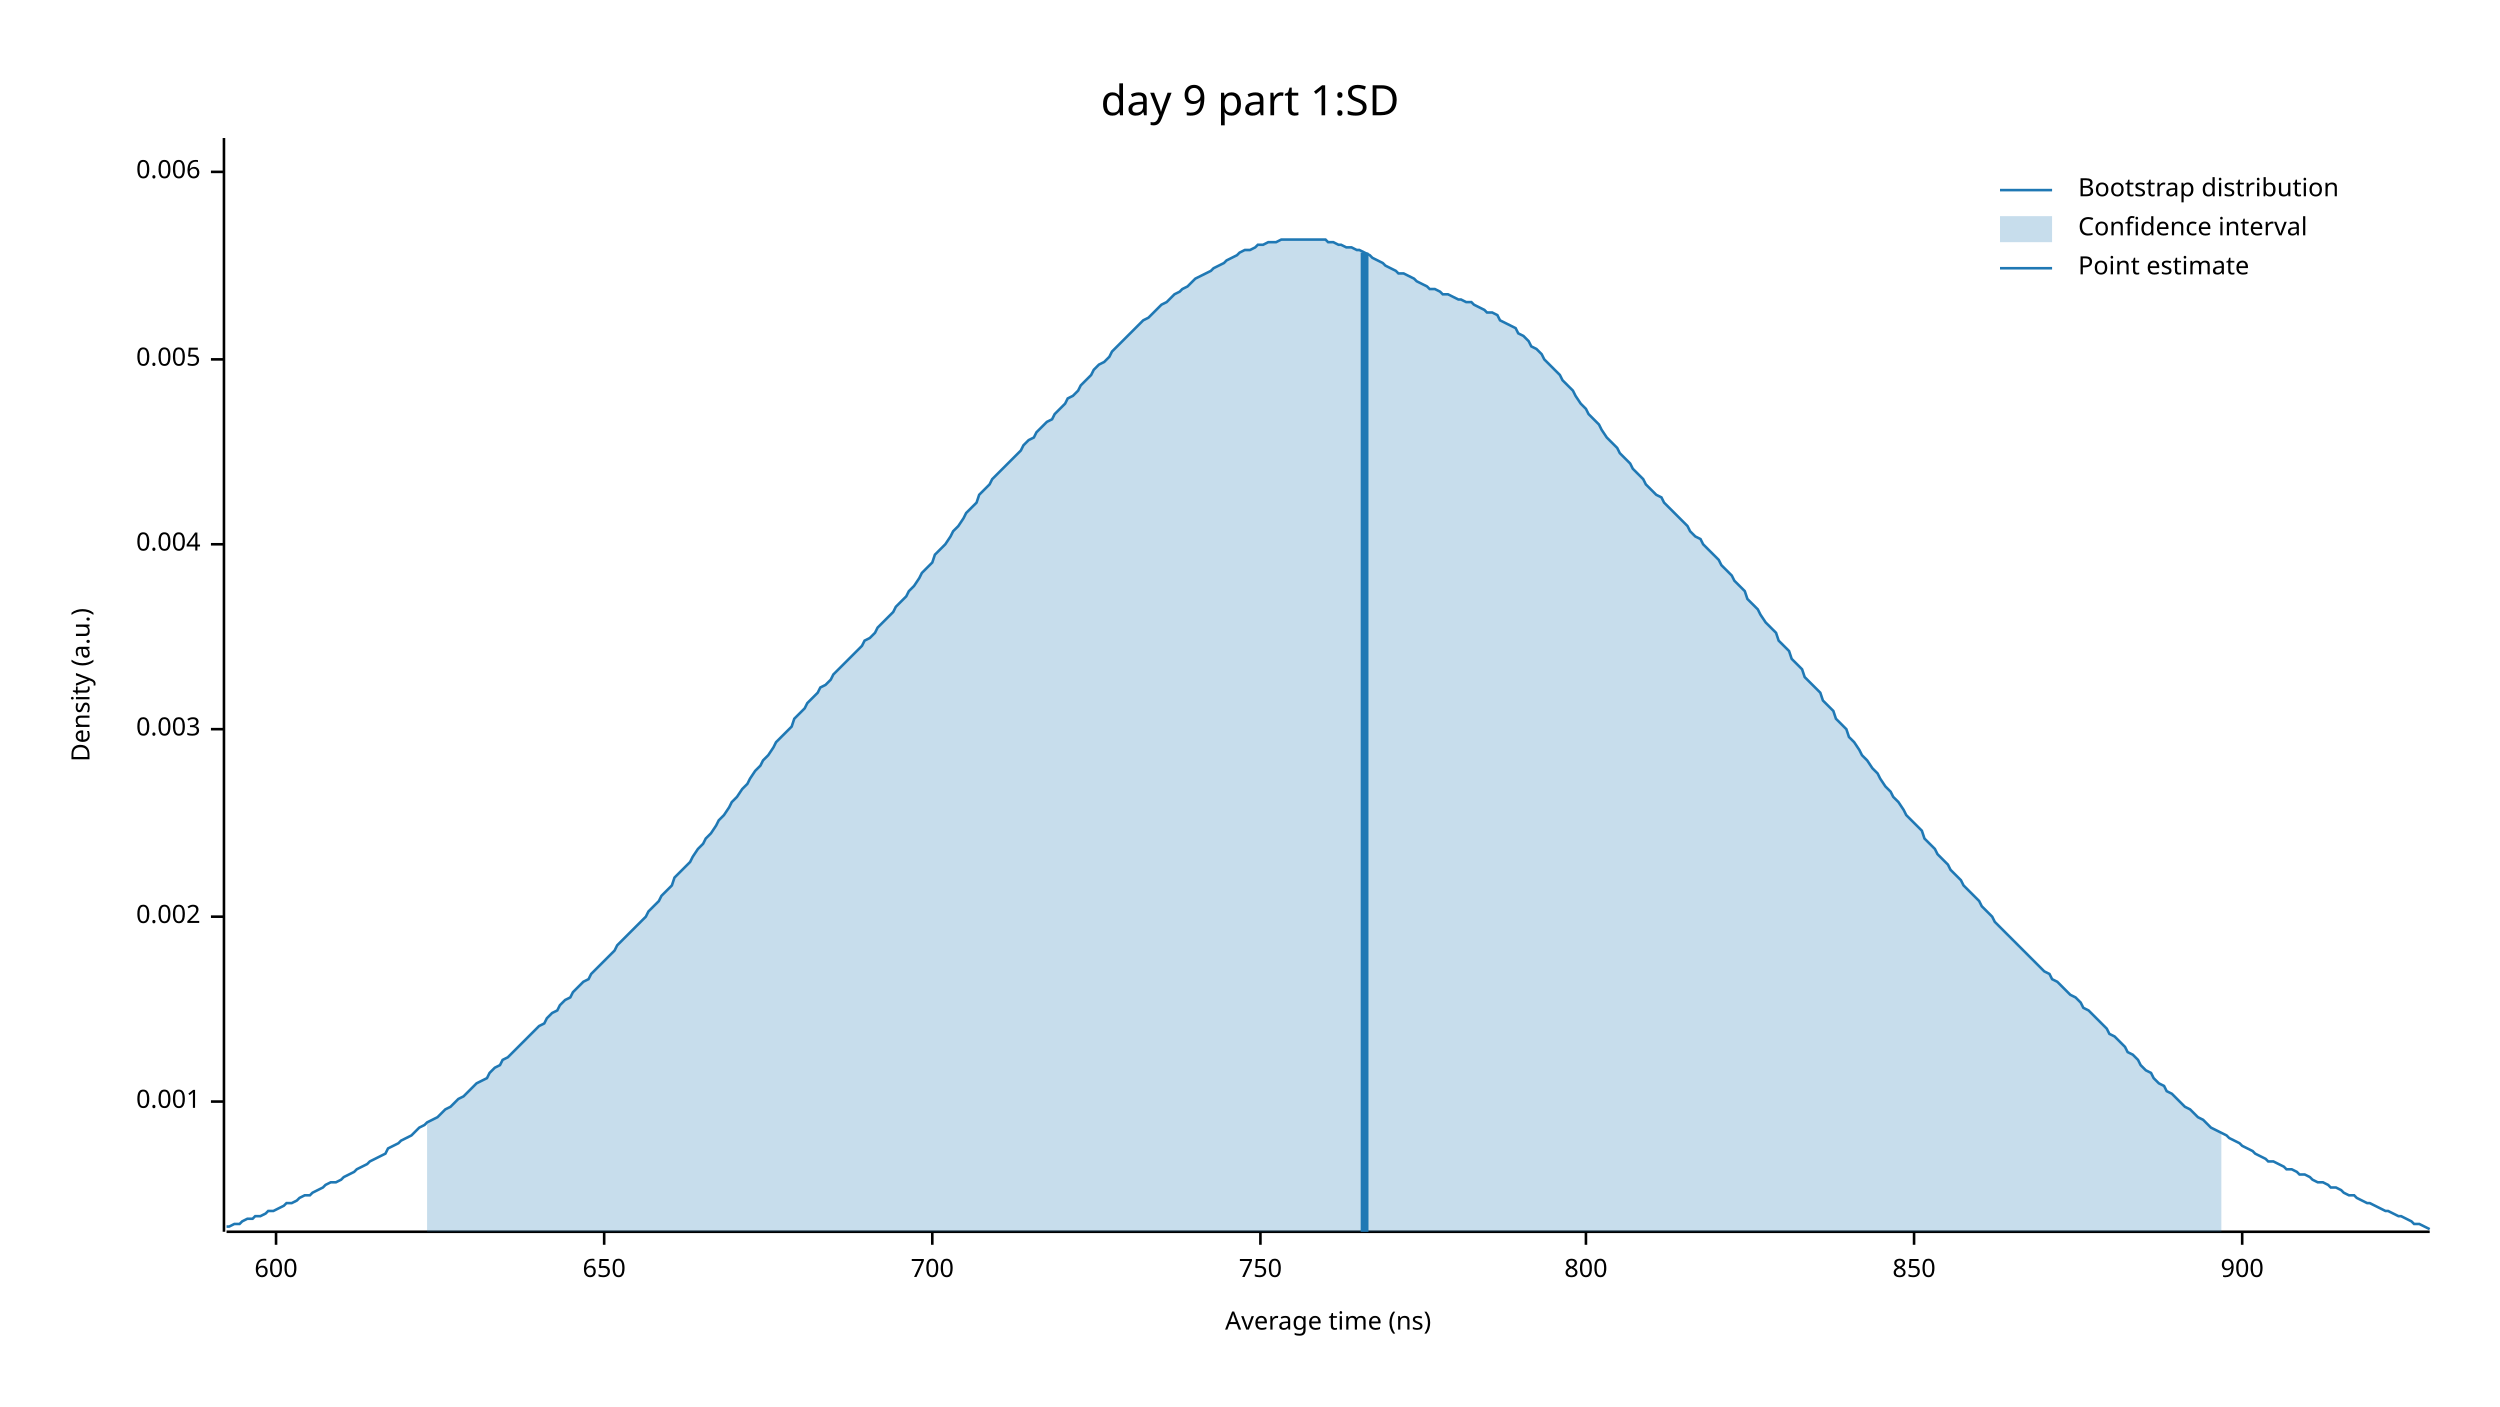
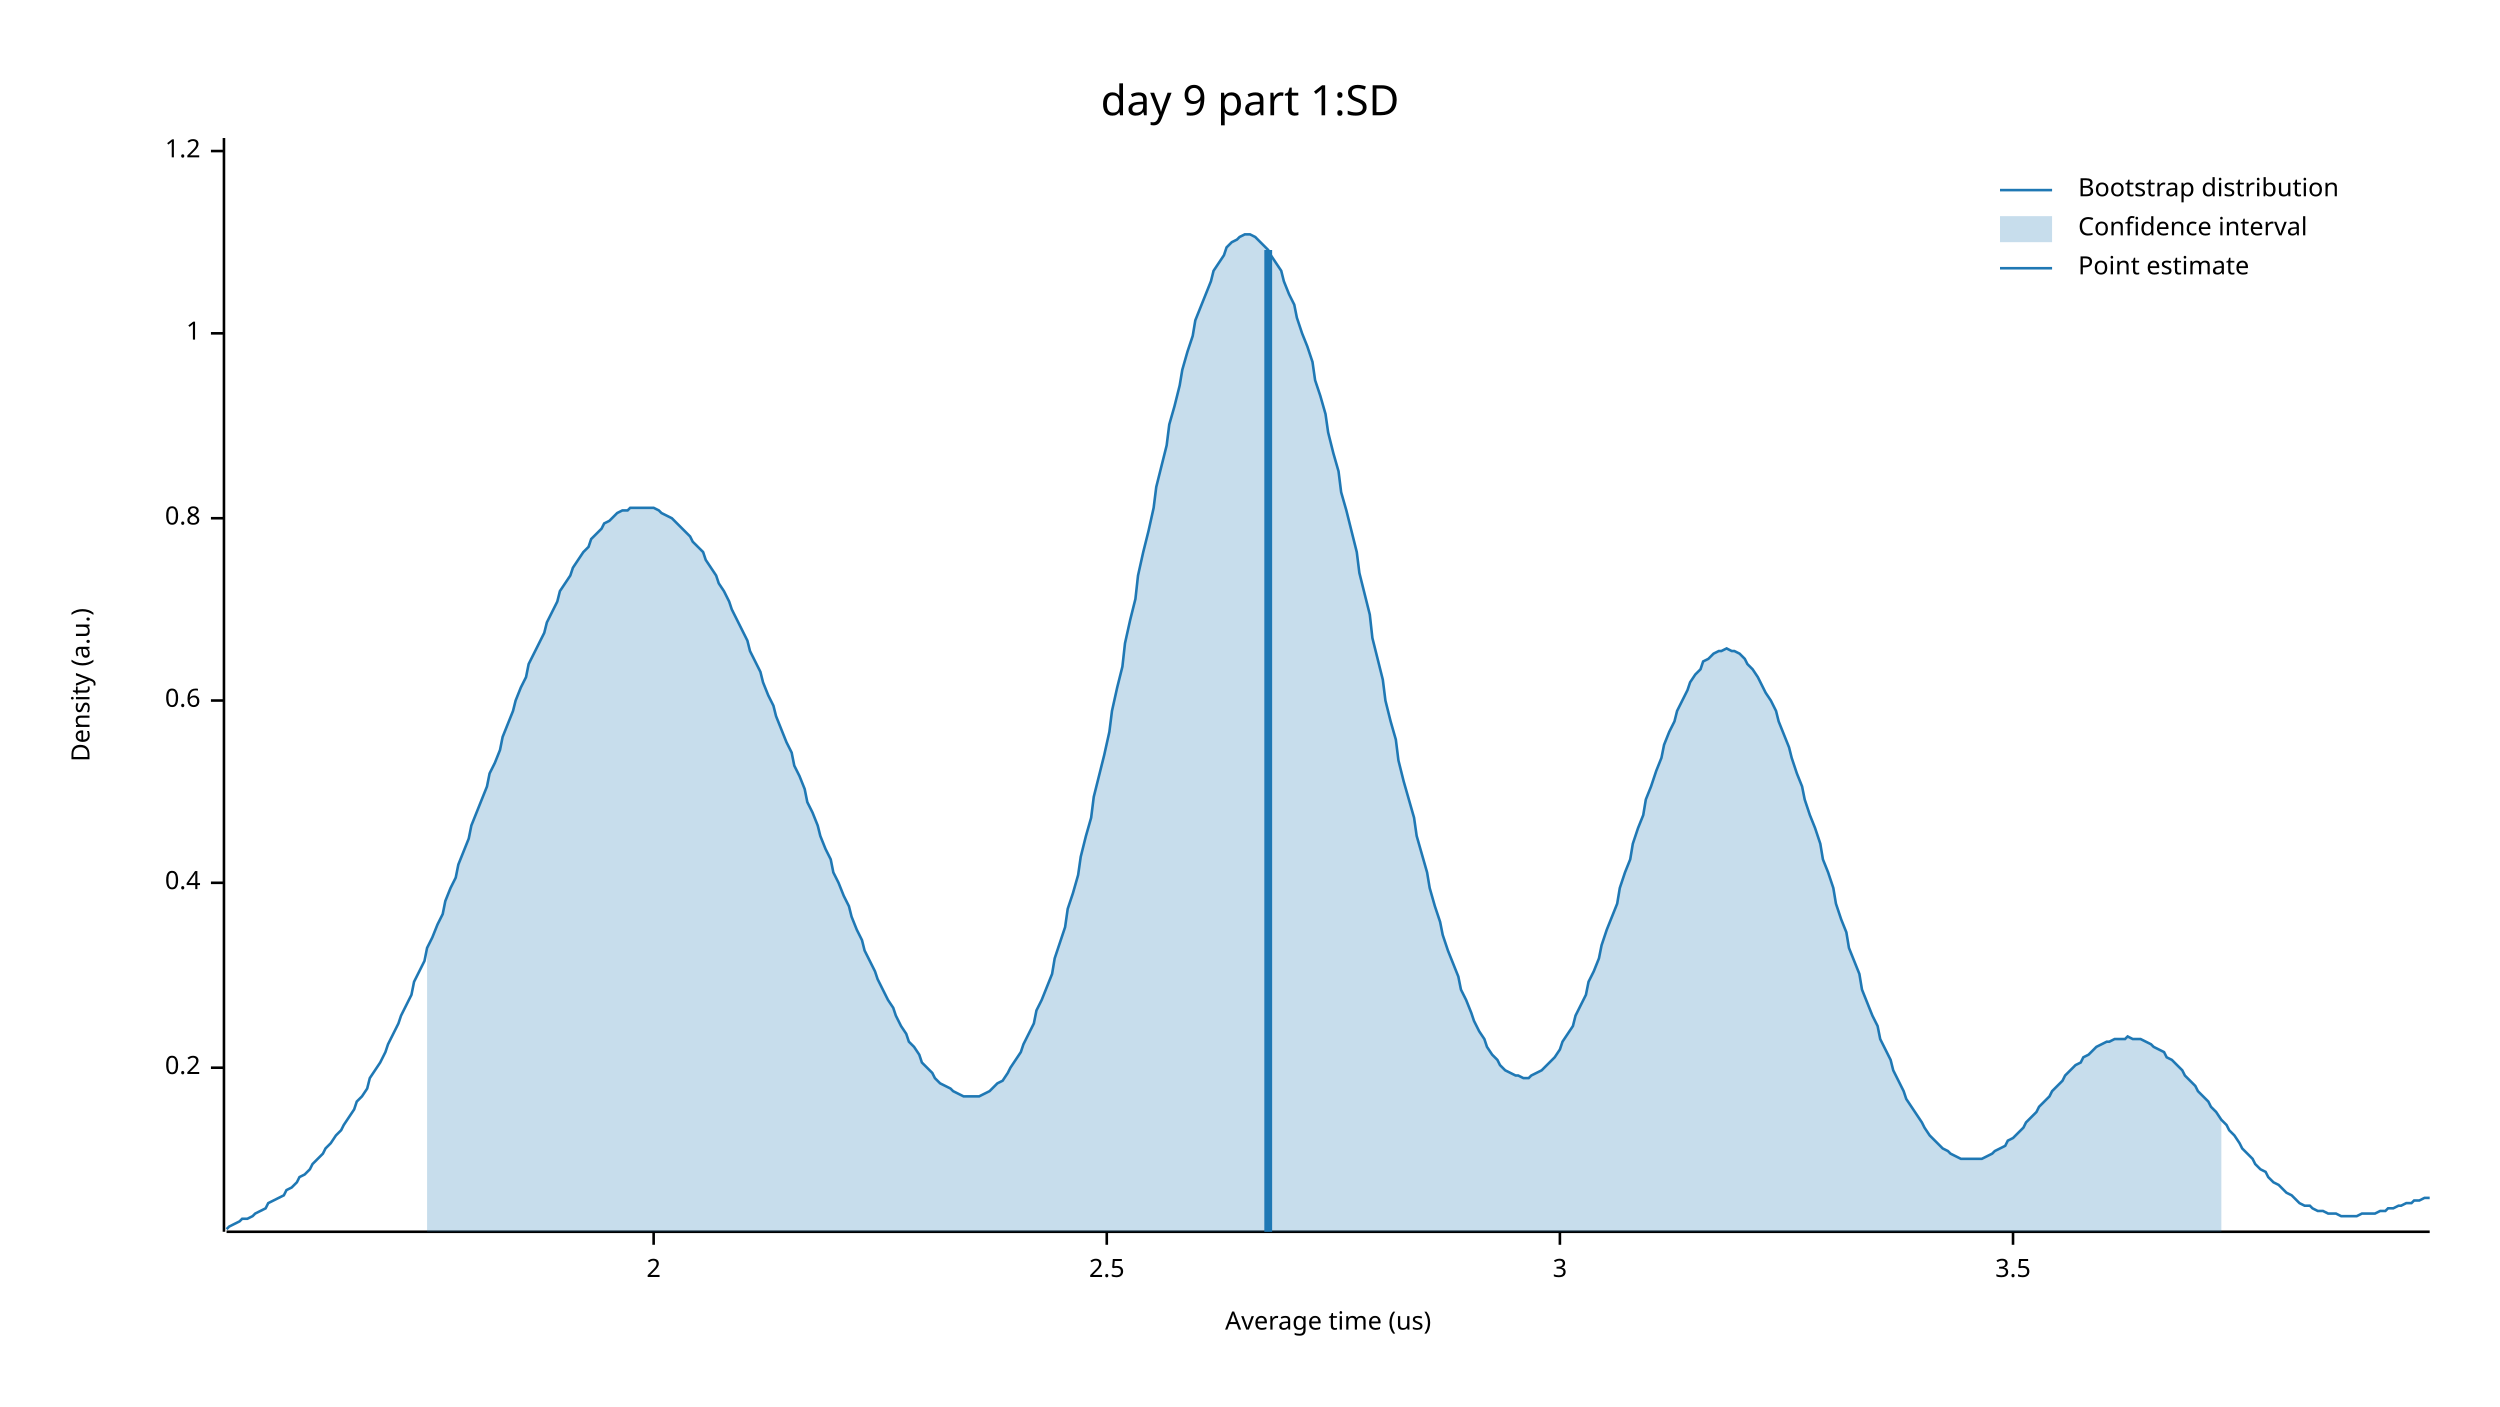
<svg xmlns="http://www.w3.org/2000/svg" width="960" height="540" viewBox="0 0 960 540">
  <text x="480" y="32" dy="0.76em" text-anchor="middle" font-family="sans-serif" font-size="16.129" opacity="1" fill="#000000">
day 9 part 1:SD
</text>
  <text x="27" y="263" dy="0.76em" text-anchor="middle" font-family="sans-serif" font-size="9.677" opacity="1" fill="#000000" transform="rotate(270, 27, 263)">
Density (a.u.)
</text>
  <text x="510" y="513" dy="-0.5ex" text-anchor="middle" font-family="sans-serif" font-size="9.677" opacity="1" fill="#000000">
- Average time (ns)
+ Average time (us)
</text>
  <polyline fill="none" opacity="1" stroke="#000000" stroke-width="1" points="86,53 86,473 " />
-   <text x="77" y="423" dy="0.5ex" text-anchor="end" font-family="sans-serif" font-size="9.677" opacity="1" fill="#000000">
- 0.001
+   <text x="77" y="410" dy="0.5ex" text-anchor="end" font-family="sans-serif" font-size="9.677" opacity="1" fill="#000000">
+ 0.2
</text>
-   <polyline fill="none" opacity="1" stroke="#000000" stroke-width="1" points="81,423 86,423 " />
-   <text x="77" y="352" dy="0.5ex" text-anchor="end" font-family="sans-serif" font-size="9.677" opacity="1" fill="#000000">
- 0.002
+   <polyline fill="none" opacity="1" stroke="#000000" stroke-width="1" points="81,410 86,410 " />
+   <text x="77" y="339" dy="0.5ex" text-anchor="end" font-family="sans-serif" font-size="9.677" opacity="1" fill="#000000">
+ 0.4
</text>
-   <polyline fill="none" opacity="1" stroke="#000000" stroke-width="1" points="81,352 86,352 " />
-   <text x="77" y="280" dy="0.5ex" text-anchor="end" font-family="sans-serif" font-size="9.677" opacity="1" fill="#000000">
- 0.003
+   <polyline fill="none" opacity="1" stroke="#000000" stroke-width="1" points="81,339 86,339 " />
+   <text x="77" y="269" dy="0.5ex" text-anchor="end" font-family="sans-serif" font-size="9.677" opacity="1" fill="#000000">
+ 0.6
</text>
-   <polyline fill="none" opacity="1" stroke="#000000" stroke-width="1" points="81,280 86,280 " />
-   <text x="77" y="209" dy="0.5ex" text-anchor="end" font-family="sans-serif" font-size="9.677" opacity="1" fill="#000000">
- 0.004
+   <polyline fill="none" opacity="1" stroke="#000000" stroke-width="1" points="81,269 86,269 " />
+   <text x="77" y="199" dy="0.5ex" text-anchor="end" font-family="sans-serif" font-size="9.677" opacity="1" fill="#000000">
+ 0.8
</text>
-   <polyline fill="none" opacity="1" stroke="#000000" stroke-width="1" points="81,209 86,209 " />
-   <text x="77" y="138" dy="0.5ex" text-anchor="end" font-family="sans-serif" font-size="9.677" opacity="1" fill="#000000">
- 0.005
+   <polyline fill="none" opacity="1" stroke="#000000" stroke-width="1" points="81,199 86,199 " />
+   <text x="77" y="128" dy="0.5ex" text-anchor="end" font-family="sans-serif" font-size="9.677" opacity="1" fill="#000000">
+ 1
</text>
-   <polyline fill="none" opacity="1" stroke="#000000" stroke-width="1" points="81,138 86,138 " />
-   <text x="77" y="66" dy="0.5ex" text-anchor="end" font-family="sans-serif" font-size="9.677" opacity="1" fill="#000000">
- 0.006
+   <polyline fill="none" opacity="1" stroke="#000000" stroke-width="1" points="81,128 86,128 " />
+   <text x="77" y="58" dy="0.5ex" text-anchor="end" font-family="sans-serif" font-size="9.677" opacity="1" fill="#000000">
+ 1.2
</text>
-   <polyline fill="none" opacity="1" stroke="#000000" stroke-width="1" points="81,66 86,66 " />
+   <polyline fill="none" opacity="1" stroke="#000000" stroke-width="1" points="81,58 86,58 " />
  <polyline fill="none" opacity="1" stroke="#000000" stroke-width="1" points="87,473 933,473 " />
-   <text x="106" y="483" dy="0.76em" text-anchor="middle" font-family="sans-serif" font-size="9.677" opacity="1" fill="#000000">
- 600
+   <text x="251" y="483" dy="0.76em" text-anchor="middle" font-family="sans-serif" font-size="9.677" opacity="1" fill="#000000">
+ 2
</text>
-   <polyline fill="none" opacity="1" stroke="#000000" stroke-width="1" points="106,473 106,478 " />
-   <text x="232" y="483" dy="0.76em" text-anchor="middle" font-family="sans-serif" font-size="9.677" opacity="1" fill="#000000">
- 650
+   <polyline fill="none" opacity="1" stroke="#000000" stroke-width="1" points="251,473 251,478 " />
+   <text x="425" y="483" dy="0.76em" text-anchor="middle" font-family="sans-serif" font-size="9.677" opacity="1" fill="#000000">
+ 2.5
</text>
-   <polyline fill="none" opacity="1" stroke="#000000" stroke-width="1" points="232,473 232,478 " />
-   <text x="358" y="483" dy="0.76em" text-anchor="middle" font-family="sans-serif" font-size="9.677" opacity="1" fill="#000000">
- 700
+   <polyline fill="none" opacity="1" stroke="#000000" stroke-width="1" points="425,473 425,478 " />
+   <text x="599" y="483" dy="0.76em" text-anchor="middle" font-family="sans-serif" font-size="9.677" opacity="1" fill="#000000">
+ 3
</text>
-   <polyline fill="none" opacity="1" stroke="#000000" stroke-width="1" points="358,473 358,478 " />
-   <text x="484" y="483" dy="0.76em" text-anchor="middle" font-family="sans-serif" font-size="9.677" opacity="1" fill="#000000">
- 750
+   <polyline fill="none" opacity="1" stroke="#000000" stroke-width="1" points="599,473 599,478 " />
+   <text x="773" y="483" dy="0.76em" text-anchor="middle" font-family="sans-serif" font-size="9.677" opacity="1" fill="#000000">
+ 3.5
</text>
-   <polyline fill="none" opacity="1" stroke="#000000" stroke-width="1" points="484,473 484,478 " />
-   <text x="609" y="483" dy="0.76em" text-anchor="middle" font-family="sans-serif" font-size="9.677" opacity="1" fill="#000000">
- 800
- </text>
-   <polyline fill="none" opacity="1" stroke="#000000" stroke-width="1" points="609,473 609,478 " />
-   <text x="735" y="483" dy="0.76em" text-anchor="middle" font-family="sans-serif" font-size="9.677" opacity="1" fill="#000000">
- 850
- </text>
-   <polyline fill="none" opacity="1" stroke="#000000" stroke-width="1" points="735,473 735,478 " />
-   <text x="861" y="483" dy="0.76em" text-anchor="middle" font-family="sans-serif" font-size="9.677" opacity="1" fill="#000000">
- 900
- </text>
-   <polyline fill="none" opacity="1" stroke="#000000" stroke-width="1" points="861,473 861,478 " />
-   <polyline fill="none" opacity="1" stroke="#1F78B4" stroke-width="1" points="87,471 88,471 90,470 92,470 93,469 95,468 97,468 98,467 100,467 102,466 103,465 105,465 107,464 109,463 110,462 112,462 114,461 115,460 117,459 119,459 120,458 122,457 124,456 125,455 127,454 129,454 131,453 132,452 134,451 136,450 137,449 139,448 141,447 142,446 144,445 146,444 148,443 149,441 151,440 153,439 154,438 156,437 158,436 159,435 161,433 163,432 164,431 166,430 168,429 170,427 171,426 173,425 175,423 176,422 178,421 180,419 181,418 183,416 185,415 187,414 188,412 190,410 192,409 193,407 195,406 197,404 198,403 200,401 202,399 203,398 205,396 207,394 209,393 210,391 212,389 214,388 215,386 217,384 219,383 220,381 222,379 224,377 226,376 227,374 229,372 231,370 232,369 234,367 236,365 237,363 239,361 241,359 242,358 244,356 246,354 248,352 249,350 251,348 253,346 254,344 256,342 258,340 259,337 261,335 263,333 265,331 266,329 268,326 270,324 271,322 273,320 275,317 276,315 278,313 280,310 281,308 283,306 285,303 287,301 288,299 290,296 292,294 293,292 295,290 297,287 298,285 300,283 302,281 304,279 305,276 307,274 309,272 310,270 312,268 314,266 315,264 317,263 319,261 320,259 322,257 324,255 326,253 327,252 329,250 331,248 332,246 334,245 336,243 337,241 339,239 341,237 343,235 344,233 346,231 348,229 349,227 351,225 353,222 354,220 356,218 358,216 359,213 361,211 363,209 365,206 366,204 368,202 370,199 371,197 373,195 375,193 376,190 378,188 380,186 381,184 383,182 385,180 387,178 388,177 390,175 392,173 393,171 395,169 397,168 398,166 400,164 402,162 404,161 405,159 407,157 409,155 410,153 412,152 414,150 415,148 417,146 419,144 420,142 422,140 424,139 426,137 427,135 429,133 431,131 432,130 434,128 436,126 437,125 439,123 441,122 443,120 444,119 446,117 448,116 449,115 451,113 453,112 454,111 456,110 458,108 459,107 461,106 463,105 465,104 466,103 468,102 470,101 471,100 473,99 475,98 476,97 478,96 480,96 482,95 483,94 485,94 487,93 488,93 490,93 492,92 493,92 495,92 497,92 498,92 500,92 502,92 504,92 505,92 507,92 509,92 510,93 512,93 514,94 515,94 517,95 519,95 521,96 522,96 524,97 526,98 527,99 529,100 531,101 532,102 534,103 536,104 537,105 539,105 541,106 543,107 544,108 546,109 548,110 549,111 551,111 553,112 554,113 556,113 558,114 560,115 561,115 563,116 565,116 566,117 568,118 570,119 571,120 573,120 575,121 576,123 578,124 580,125 582,126 583,128 585,129 587,131 588,133 590,134 592,136 593,138 595,140 597,142 599,144 600,146 602,148 604,150 605,152 607,155 609,157 610,159 612,161 614,163 615,165 617,168 619,170 621,172 622,174 624,176 626,178 627,180 629,182 631,184 632,186 634,188 636,190 638,191 639,193 641,195 643,197 644,198 646,200 648,202 649,204 651,206 653,207 654,209 656,211 658,213 660,215 661,217 663,219 665,221 666,223 668,225 670,227 671,230 673,232 675,234 676,236 678,239 680,241 682,243 683,246 685,248 687,250 688,253 690,255 692,257 693,260 695,262 697,264 699,266 700,269 702,271 704,273 705,276 707,278 709,280 710,283 712,285 714,288 715,290 717,292 719,295 721,297 722,299 724,302 726,304 727,306 729,308 731,311 732,313 734,315 736,317 738,319 739,322 741,324 743,326 744,328 746,330 748,332 749,334 751,336 753,338 754,340 756,342 758,344 760,346 761,348 763,350 765,352 766,354 768,356 770,358 771,359 773,361 775,363 777,365 778,366 780,368 782,370 783,371 785,373 787,374 788,376 790,377 792,379 793,380 795,382 797,383 799,385 800,387 802,388 804,390 805,391 807,393 809,395 810,397 812,398 814,400 816,402 817,404 819,405 821,407 822,409 824,411 826,412 827,414 829,416 831,417 832,419 834,420 836,422 838,424 839,425 841,426 843,428 844,429 846,430 848,432 849,433 851,434 853,435 855,436 856,437 858,438 860,439 861,440 863,441 865,442 866,443 868,444 870,445 871,446 873,446 875,447 877,448 878,449 880,449 882,450 883,451 885,451 887,452 888,453 890,454 892,454 894,455 895,456 897,456 899,457 900,458 902,459 904,459 905,460 907,461 909,462 910,462 912,463 914,464 916,465 917,465 919,466 921,467 922,467 924,468 926,469 927,470 929,470 931,471 933,472 " />
-   <polygon opacity="0.25" fill="#1F78B4" points="164,431 166,430 168,429 170,427 171,426 173,425 175,423 176,422 178,421 180,419 181,418 183,416 185,415 187,414 188,412 190,410 192,409 193,407 195,406 197,404 198,403 200,401 202,399 203,398 205,396 207,394 209,393 210,391 212,389 214,388 215,386 217,384 219,383 220,381 222,379 224,377 226,376 227,374 229,372 231,370 232,369 234,367 236,365 237,363 239,361 241,359 242,358 244,356 246,354 248,352 249,350 251,348 253,346 254,344 256,342 258,340 259,337 261,335 263,333 265,331 266,329 268,326 270,324 271,322 273,320 275,317 276,315 278,313 280,310 281,308 283,306 285,303 287,301 288,299 290,296 292,294 293,292 295,290 297,287 298,285 300,283 302,281 304,279 305,276 307,274 309,272 310,270 312,268 314,266 315,264 317,263 319,261 320,259 322,257 324,255 326,253 327,252 329,250 331,248 332,246 334,245 336,243 337,241 339,239 341,237 343,235 344,233 346,231 348,229 349,227 351,225 353,222 354,220 356,218 358,216 359,213 361,211 363,209 365,206 366,204 368,202 370,199 371,197 373,195 375,193 376,190 378,188 380,186 381,184 383,182 385,180 387,178 388,177 390,175 392,173 393,171 395,169 397,168 398,166 400,164 402,162 404,161 405,159 407,157 409,155 410,153 412,152 414,150 415,148 417,146 419,144 420,142 422,140 424,139 426,137 427,135 429,133 431,131 432,130 434,128 436,126 437,125 439,123 441,122 443,120 444,119 446,117 448,116 449,115 451,113 453,112 454,111 456,110 458,108 459,107 461,106 463,105 465,104 466,103 468,102 470,101 471,100 473,99 475,98 476,97 478,96 480,96 482,95 483,94 485,94 487,93 488,93 490,93 492,92 493,92 495,92 497,92 498,92 500,92 502,92 504,92 505,92 507,92 509,92 510,93 512,93 514,94 515,94 517,95 519,95 521,96 522,96 524,97 526,98 527,99 529,100 531,101 532,102 534,103 536,104 537,105 539,105 541,106 543,107 544,108 546,109 548,110 549,111 551,111 553,112 554,113 556,113 558,114 560,115 561,115 563,116 565,116 566,117 568,118 570,119 571,120 573,120 575,121 576,123 578,124 580,125 582,126 583,128 585,129 587,131 588,133 590,134 592,136 593,138 595,140 597,142 599,144 600,146 602,148 604,150 605,152 607,155 609,157 610,159 612,161 614,163 615,165 617,168 619,170 621,172 622,174 624,176 626,178 627,180 629,182 631,184 632,186 634,188 636,190 638,191 639,193 641,195 643,197 644,198 646,200 648,202 649,204 651,206 653,207 654,209 656,211 658,213 660,215 661,217 663,219 665,221 666,223 668,225 670,227 671,230 673,232 675,234 676,236 678,239 680,241 682,243 683,246 685,248 687,250 688,253 690,255 692,257 693,260 695,262 697,264 699,266 700,269 702,271 704,273 705,276 707,278 709,280 710,283 712,285 714,288 715,290 717,292 719,295 721,297 722,299 724,302 726,304 727,306 729,308 731,311 732,313 734,315 736,317 738,319 739,322 741,324 743,326 744,328 746,330 748,332 749,334 751,336 753,338 754,340 756,342 758,344 760,346 761,348 763,350 765,352 766,354 768,356 770,358 771,359 773,361 775,363 777,365 778,366 780,368 782,370 783,371 785,373 787,374 788,376 790,377 792,379 793,380 795,382 797,383 799,385 800,387 802,388 804,390 805,391 807,393 809,395 810,397 812,398 814,400 816,402 817,404 819,405 821,407 822,409 824,411 826,412 827,414 829,416 831,417 832,419 834,420 836,422 838,424 839,425 841,426 843,428 844,429 846,430 848,432 849,433 851,434 853,435 853,473 164,473 " />
-   <polyline fill="none" opacity="1" stroke="#1F78B4" stroke-width="3" points="524,473 524,97 " />
+   <polyline fill="none" opacity="1" stroke="#000000" stroke-width="1" points="773,473 773,478 " />
+   <polyline fill="none" opacity="1" stroke="#1F78B4" stroke-width="1" points="87,472 88,471 90,470 92,469 93,468 95,468 97,467 98,466 100,465 102,464 103,462 105,461 107,460 109,459 110,457 112,456 114,454 115,452 117,451 119,449 120,447 122,445 124,443 125,441 127,439 129,436 131,434 132,432 134,429 136,426 137,423 139,421 141,418 142,414 144,411 146,408 148,404 149,401 151,397 153,393 154,390 156,386 158,382 159,377 161,373 163,369 164,364 166,360 168,355 170,351 171,346 173,341 175,337 176,332 178,327 180,322 181,317 183,312 185,307 187,302 188,297 190,293 192,288 193,283 195,278 197,273 198,269 200,264 202,260 203,255 205,251 207,247 209,243 210,239 212,235 214,231 215,227 217,224 219,221 220,218 222,215 224,212 226,210 227,207 229,205 231,203 232,201 234,200 236,198 237,197 239,196 241,196 242,195 244,195 246,195 248,195 249,195 251,195 253,196 254,197 256,198 258,199 259,200 261,202 263,204 265,206 266,208 268,210 270,212 271,215 273,218 275,221 276,224 278,227 280,231 281,234 283,238 285,242 287,246 288,250 290,254 292,258 293,262 295,267 297,271 298,275 300,280 302,285 304,289 305,294 307,298 309,303 310,308 312,312 314,317 315,321 317,326 319,330 320,335 322,339 324,344 326,348 327,352 329,357 331,361 332,365 334,369 336,373 337,376 339,380 341,384 343,387 344,390 346,394 348,397 349,400 351,402 353,405 354,408 356,410 358,412 359,414 361,416 363,417 365,418 366,419 368,420 370,421 371,421 373,421 375,421 376,421 378,420 380,419 381,418 383,416 385,415 387,412 388,410 390,407 392,404 393,401 395,397 397,393 398,388 400,384 402,379 404,374 405,368 407,362 409,356 410,349 412,343 414,336 415,329 417,321 419,314 420,306 422,298 424,290 426,281 427,273 429,264 431,256 432,247 434,238 436,230 437,221 439,212 441,204 443,195 444,187 446,179 448,171 449,163 451,156 453,148 454,142 456,135 458,129 459,123 461,118 463,113 465,108 466,104 468,101 470,98 471,95 473,93 475,92 476,91 478,90 480,90 482,91 483,92 485,94 487,96 488,98 490,101 492,104 493,108 495,113 497,117 498,122 500,128 502,133 504,139 505,146 507,152 509,159 510,166 512,174 514,181 515,189 517,196 519,204 521,212 522,220 524,228 526,236 527,245 529,253 531,261 532,269 534,277 536,284 537,292 539,300 541,307 543,314 544,321 546,328 548,335 549,341 551,348 553,354 554,359 556,365 558,370 560,375 561,380 563,384 565,389 566,392 568,396 570,399 571,402 573,405 575,407 576,409 578,411 580,412 582,413 583,413 585,414 587,414 588,413 590,412 592,411 593,410 595,408 597,406 599,403 600,400 602,397 604,394 605,390 607,386 609,382 610,377 612,373 614,368 615,363 617,357 619,352 621,347 622,341 624,335 626,330 627,324 629,318 631,313 632,307 634,302 636,296 638,291 639,286 641,281 643,277 644,273 646,269 648,265 649,262 651,259 653,257 654,254 656,253 658,251 660,250 661,250 663,249 665,250 666,250 668,251 670,253 671,255 673,257 675,260 676,262 678,266 680,269 682,273 683,277 685,282 687,287 688,291 690,297 692,302 693,307 695,313 697,318 699,324 700,330 702,335 704,341 705,347 707,353 709,358 710,364 712,369 714,374 715,380 717,385 719,390 721,394 722,399 724,403 726,407 727,411 729,415 731,419 732,422 734,425 736,428 738,431 739,433 741,436 743,438 744,439 746,441 748,442 749,443 751,444 753,445 754,445 756,445 758,445 760,445 761,445 763,444 765,443 766,442 768,441 770,440 771,438 773,437 775,435 777,433 778,431 780,429 782,427 783,425 785,423 787,421 788,419 790,417 792,415 793,413 795,411 797,409 799,408 800,406 802,405 804,403 805,402 807,401 809,400 810,400 812,399 814,399 816,399 817,398 819,399 821,399 822,399 824,400 826,401 827,402 829,403 831,404 832,406 834,407 836,409 838,411 839,413 841,415 843,417 844,419 846,421 848,423 849,425 851,427 853,430 855,432 856,434 858,436 860,439 861,441 863,443 865,445 866,447 868,449 870,450 871,452 873,454 875,455 877,457 878,458 880,459 882,461 883,462 885,463 887,463 888,464 890,465 892,465 894,466 895,466 897,466 899,467 900,467 902,467 904,467 905,467 907,466 909,466 910,466 912,466 914,465 916,465 917,464 919,464 921,463 922,463 924,462 926,462 927,461 929,461 931,460 933,460 " />
+   <polygon opacity="0.25" fill="#1F78B4" points="164,364 166,360 168,355 170,351 171,346 173,341 175,337 176,332 178,327 180,322 181,317 183,312 185,307 187,302 188,297 190,293 192,288 193,283 195,278 197,273 198,269 200,264 202,260 203,255 205,251 207,247 209,243 210,239 212,235 214,231 215,227 217,224 219,221 220,218 222,215 224,212 226,210 227,207 229,205 231,203 232,201 234,200 236,198 237,197 239,196 241,196 242,195 244,195 246,195 248,195 249,195 251,195 253,196 254,197 256,198 258,199 259,200 261,202 263,204 265,206 266,208 268,210 270,212 271,215 273,218 275,221 276,224 278,227 280,231 281,234 283,238 285,242 287,246 288,250 290,254 292,258 293,262 295,267 297,271 298,275 300,280 302,285 304,289 305,294 307,298 309,303 310,308 312,312 314,317 315,321 317,326 319,330 320,335 322,339 324,344 326,348 327,352 329,357 331,361 332,365 334,369 336,373 337,376 339,380 341,384 343,387 344,390 346,394 348,397 349,400 351,402 353,405 354,408 356,410 358,412 359,414 361,416 363,417 365,418 366,419 368,420 370,421 371,421 373,421 375,421 376,421 378,420 380,419 381,418 383,416 385,415 387,412 388,410 390,407 392,404 393,401 395,397 397,393 398,388 400,384 402,379 404,374 405,368 407,362 409,356 410,349 412,343 414,336 415,329 417,321 419,314 420,306 422,298 424,290 426,281 427,273 429,264 431,256 432,247 434,238 436,230 437,221 439,212 441,204 443,195 444,187 446,179 448,171 449,163 451,156 453,148 454,142 456,135 458,129 459,123 461,118 463,113 465,108 466,104 468,101 470,98 471,95 473,93 475,92 476,91 478,90 480,90 482,91 483,92 485,94 487,96 488,98 490,101 492,104 493,108 495,113 497,117 498,122 500,128 502,133 504,139 505,146 507,152 509,159 510,166 512,174 514,181 515,189 517,196 519,204 521,212 522,220 524,228 526,236 527,245 529,253 531,261 532,269 534,277 536,284 537,292 539,300 541,307 543,314 544,321 546,328 548,335 549,341 551,348 553,354 554,359 556,365 558,370 560,375 561,380 563,384 565,389 566,392 568,396 570,399 571,402 573,405 575,407 576,409 578,411 580,412 582,413 583,413 585,414 587,414 588,413 590,412 592,411 593,410 595,408 597,406 599,403 600,400 602,397 604,394 605,390 607,386 609,382 610,377 612,373 614,368 615,363 617,357 619,352 621,347 622,341 624,335 626,330 627,324 629,318 631,313 632,307 634,302 636,296 638,291 639,286 641,281 643,277 644,273 646,269 648,265 649,262 651,259 653,257 654,254 656,253 658,251 660,250 661,250 663,249 665,250 666,250 668,251 670,253 671,255 673,257 675,260 676,262 678,266 680,269 682,273 683,277 685,282 687,287 688,291 690,297 692,302 693,307 695,313 697,318 699,324 700,330 702,335 704,341 705,347 707,353 709,358 710,364 712,369 714,374 715,380 717,385 719,390 721,394 722,399 724,403 726,407 727,411 729,415 731,419 732,422 734,425 736,428 738,431 739,433 741,436 743,438 744,439 746,441 748,442 749,443 751,444 753,445 754,445 756,445 758,445 760,445 761,445 763,444 765,443 766,442 768,441 770,440 771,438 773,437 775,435 777,433 778,431 780,429 782,427 783,425 785,423 787,421 788,419 790,417 792,415 793,413 795,411 797,409 799,408 800,406 802,405 804,403 805,402 807,401 809,400 810,400 812,399 814,399 816,399 817,398 819,399 821,399 822,399 824,400 826,401 827,402 829,403 831,404 832,406 834,407 836,409 838,411 839,413 841,415 843,417 844,419 846,421 848,423 849,425 851,427 853,430 853,473 164,473 " />
+   <polyline fill="none" opacity="1" stroke="#1F78B4" stroke-width="3" points="487,473 487,96 " />
  <text x="798" y="68" dy="0.76em" text-anchor="start" font-family="sans-serif" font-size="9.677" opacity="1" fill="#000000">
Bootstrap distribution
</text>
  <text x="798" y="83" dy="0.76em" text-anchor="start" font-family="sans-serif" font-size="9.677" opacity="1" fill="#000000">
Confidence interval
</text>
  <text x="798" y="98" dy="0.76em" text-anchor="start" font-family="sans-serif" font-size="9.677" opacity="1" fill="#000000">
Point estimate
</text>
  <polyline fill="none" opacity="1" stroke="#1F78B4" stroke-width="1" points="768,73 788,73 " />
  <rect x="768" y="83" width="20" height="10" opacity="0.25" fill="#1F78B4" stroke="none" />
  <polyline fill="none" opacity="1" stroke="#1F78B4" stroke-width="1" points="768,103 788,103 " />
</svg>
